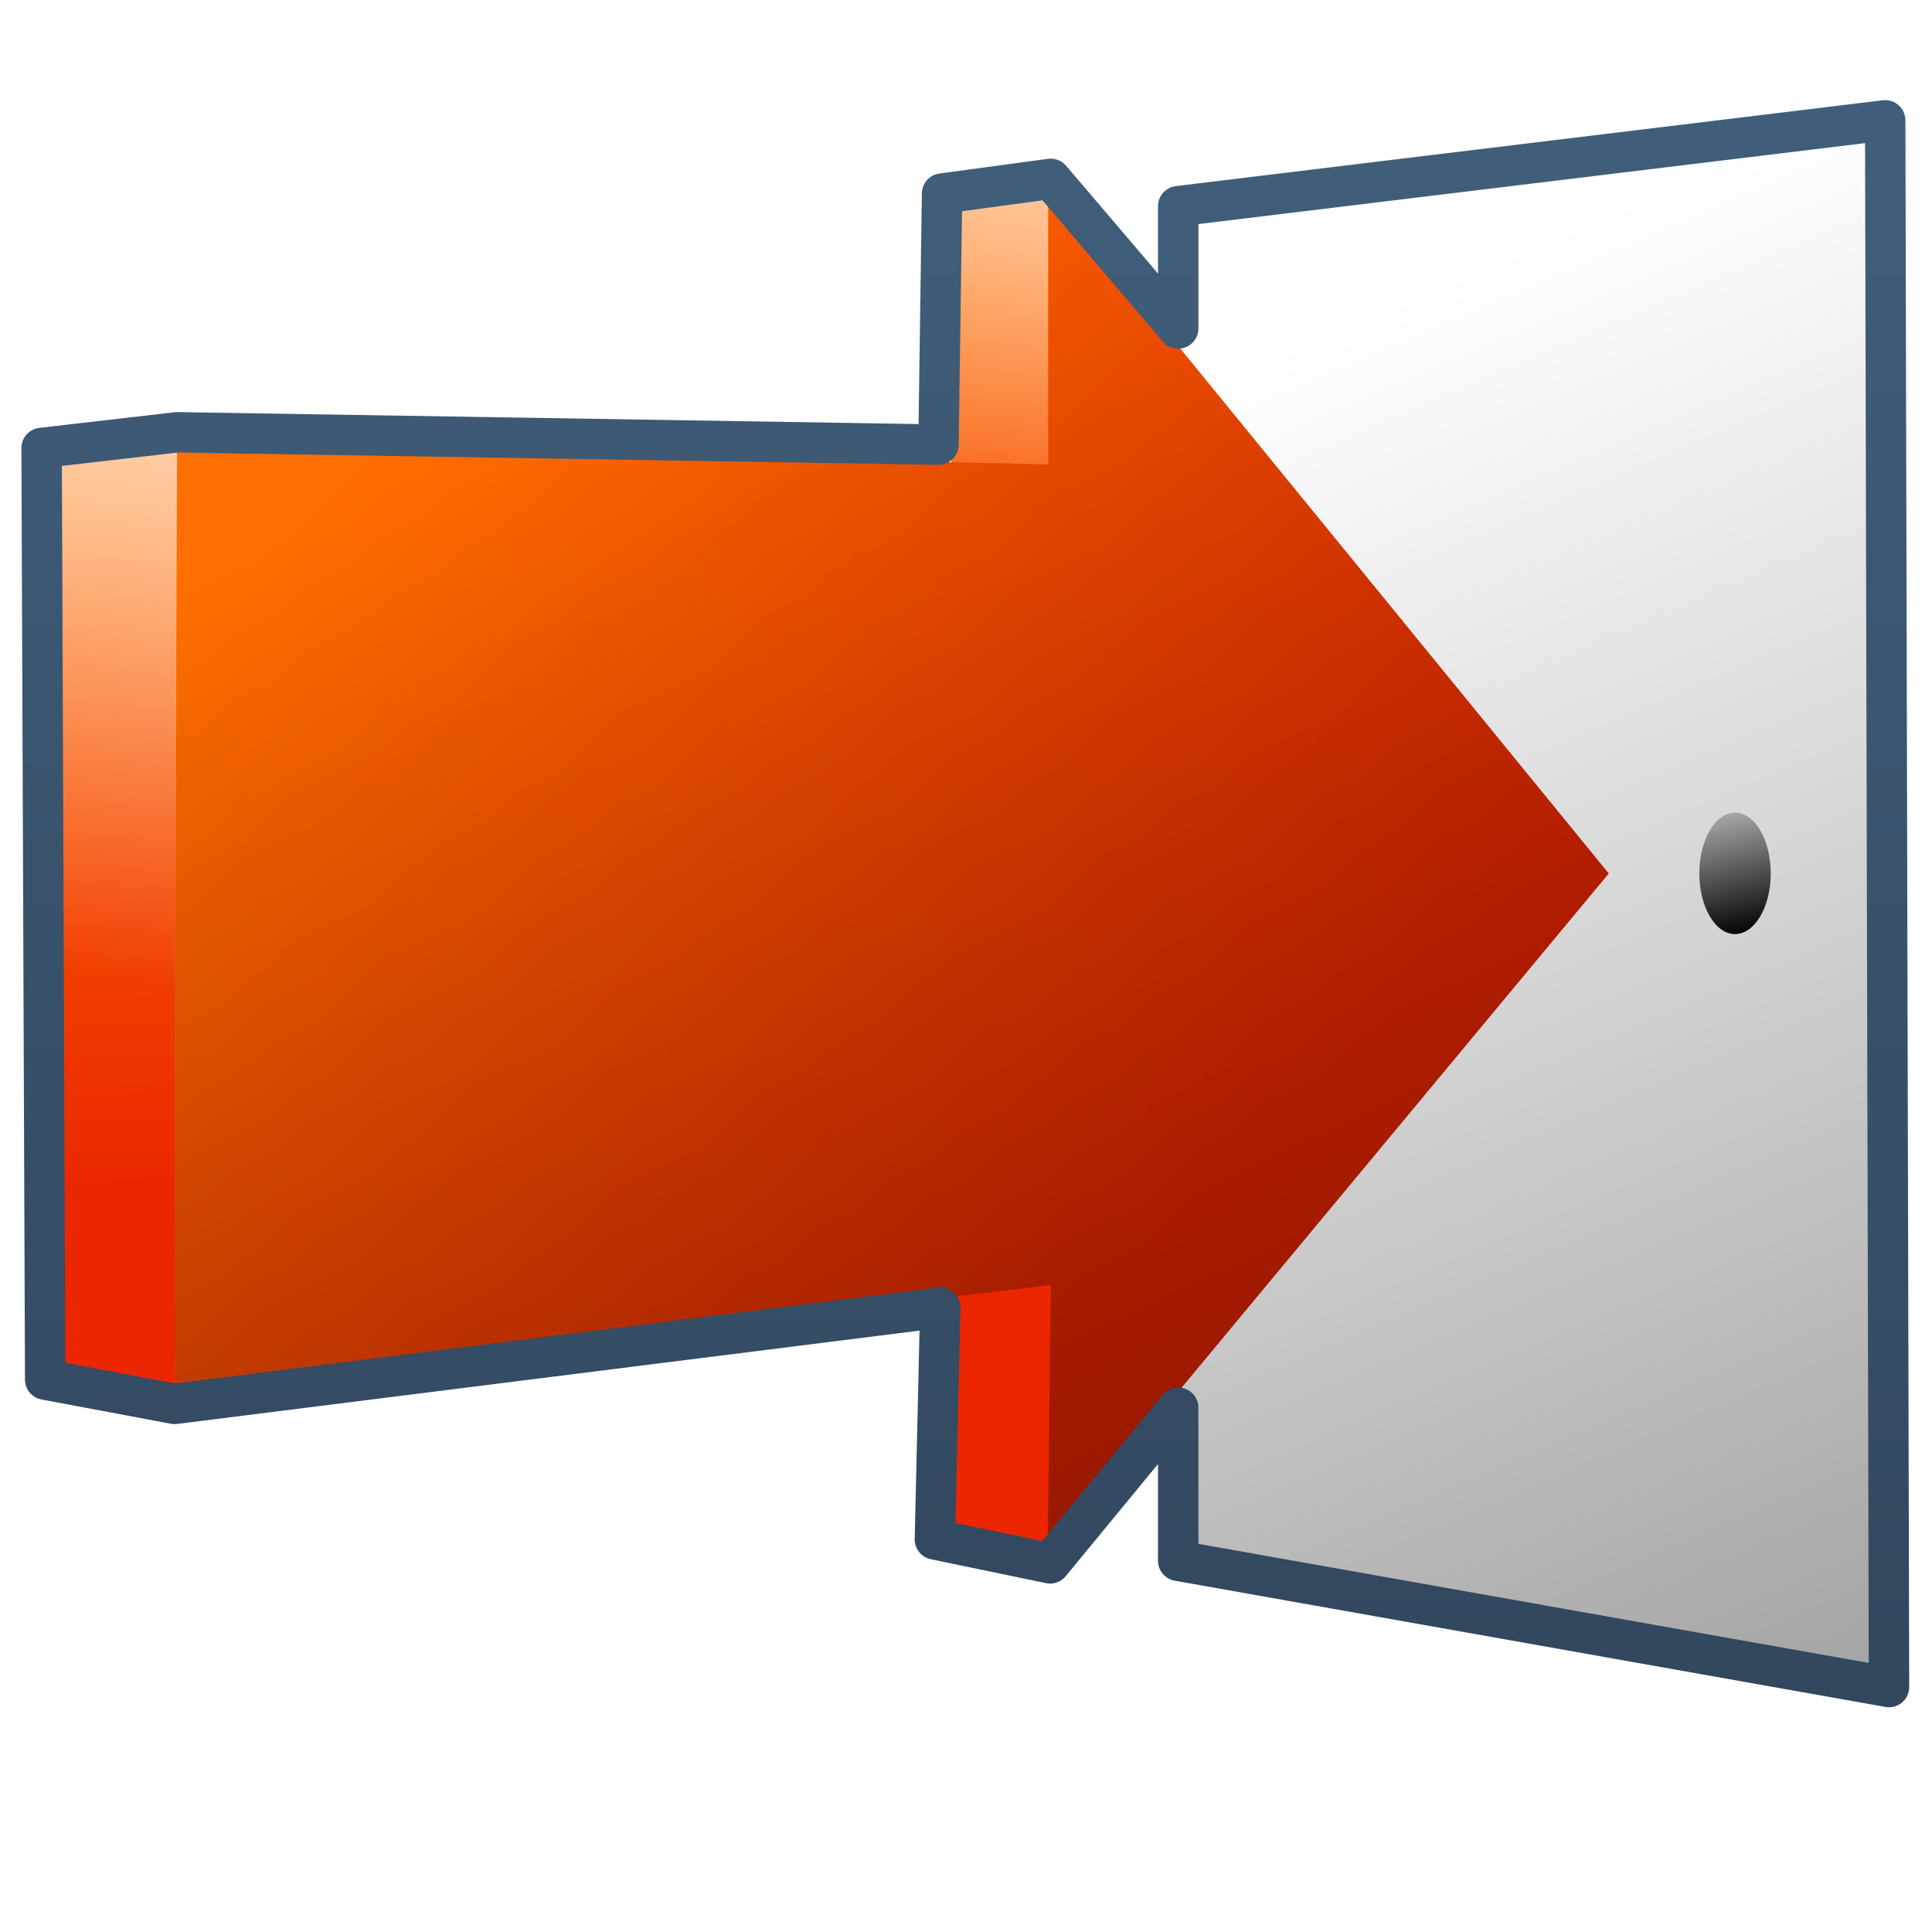
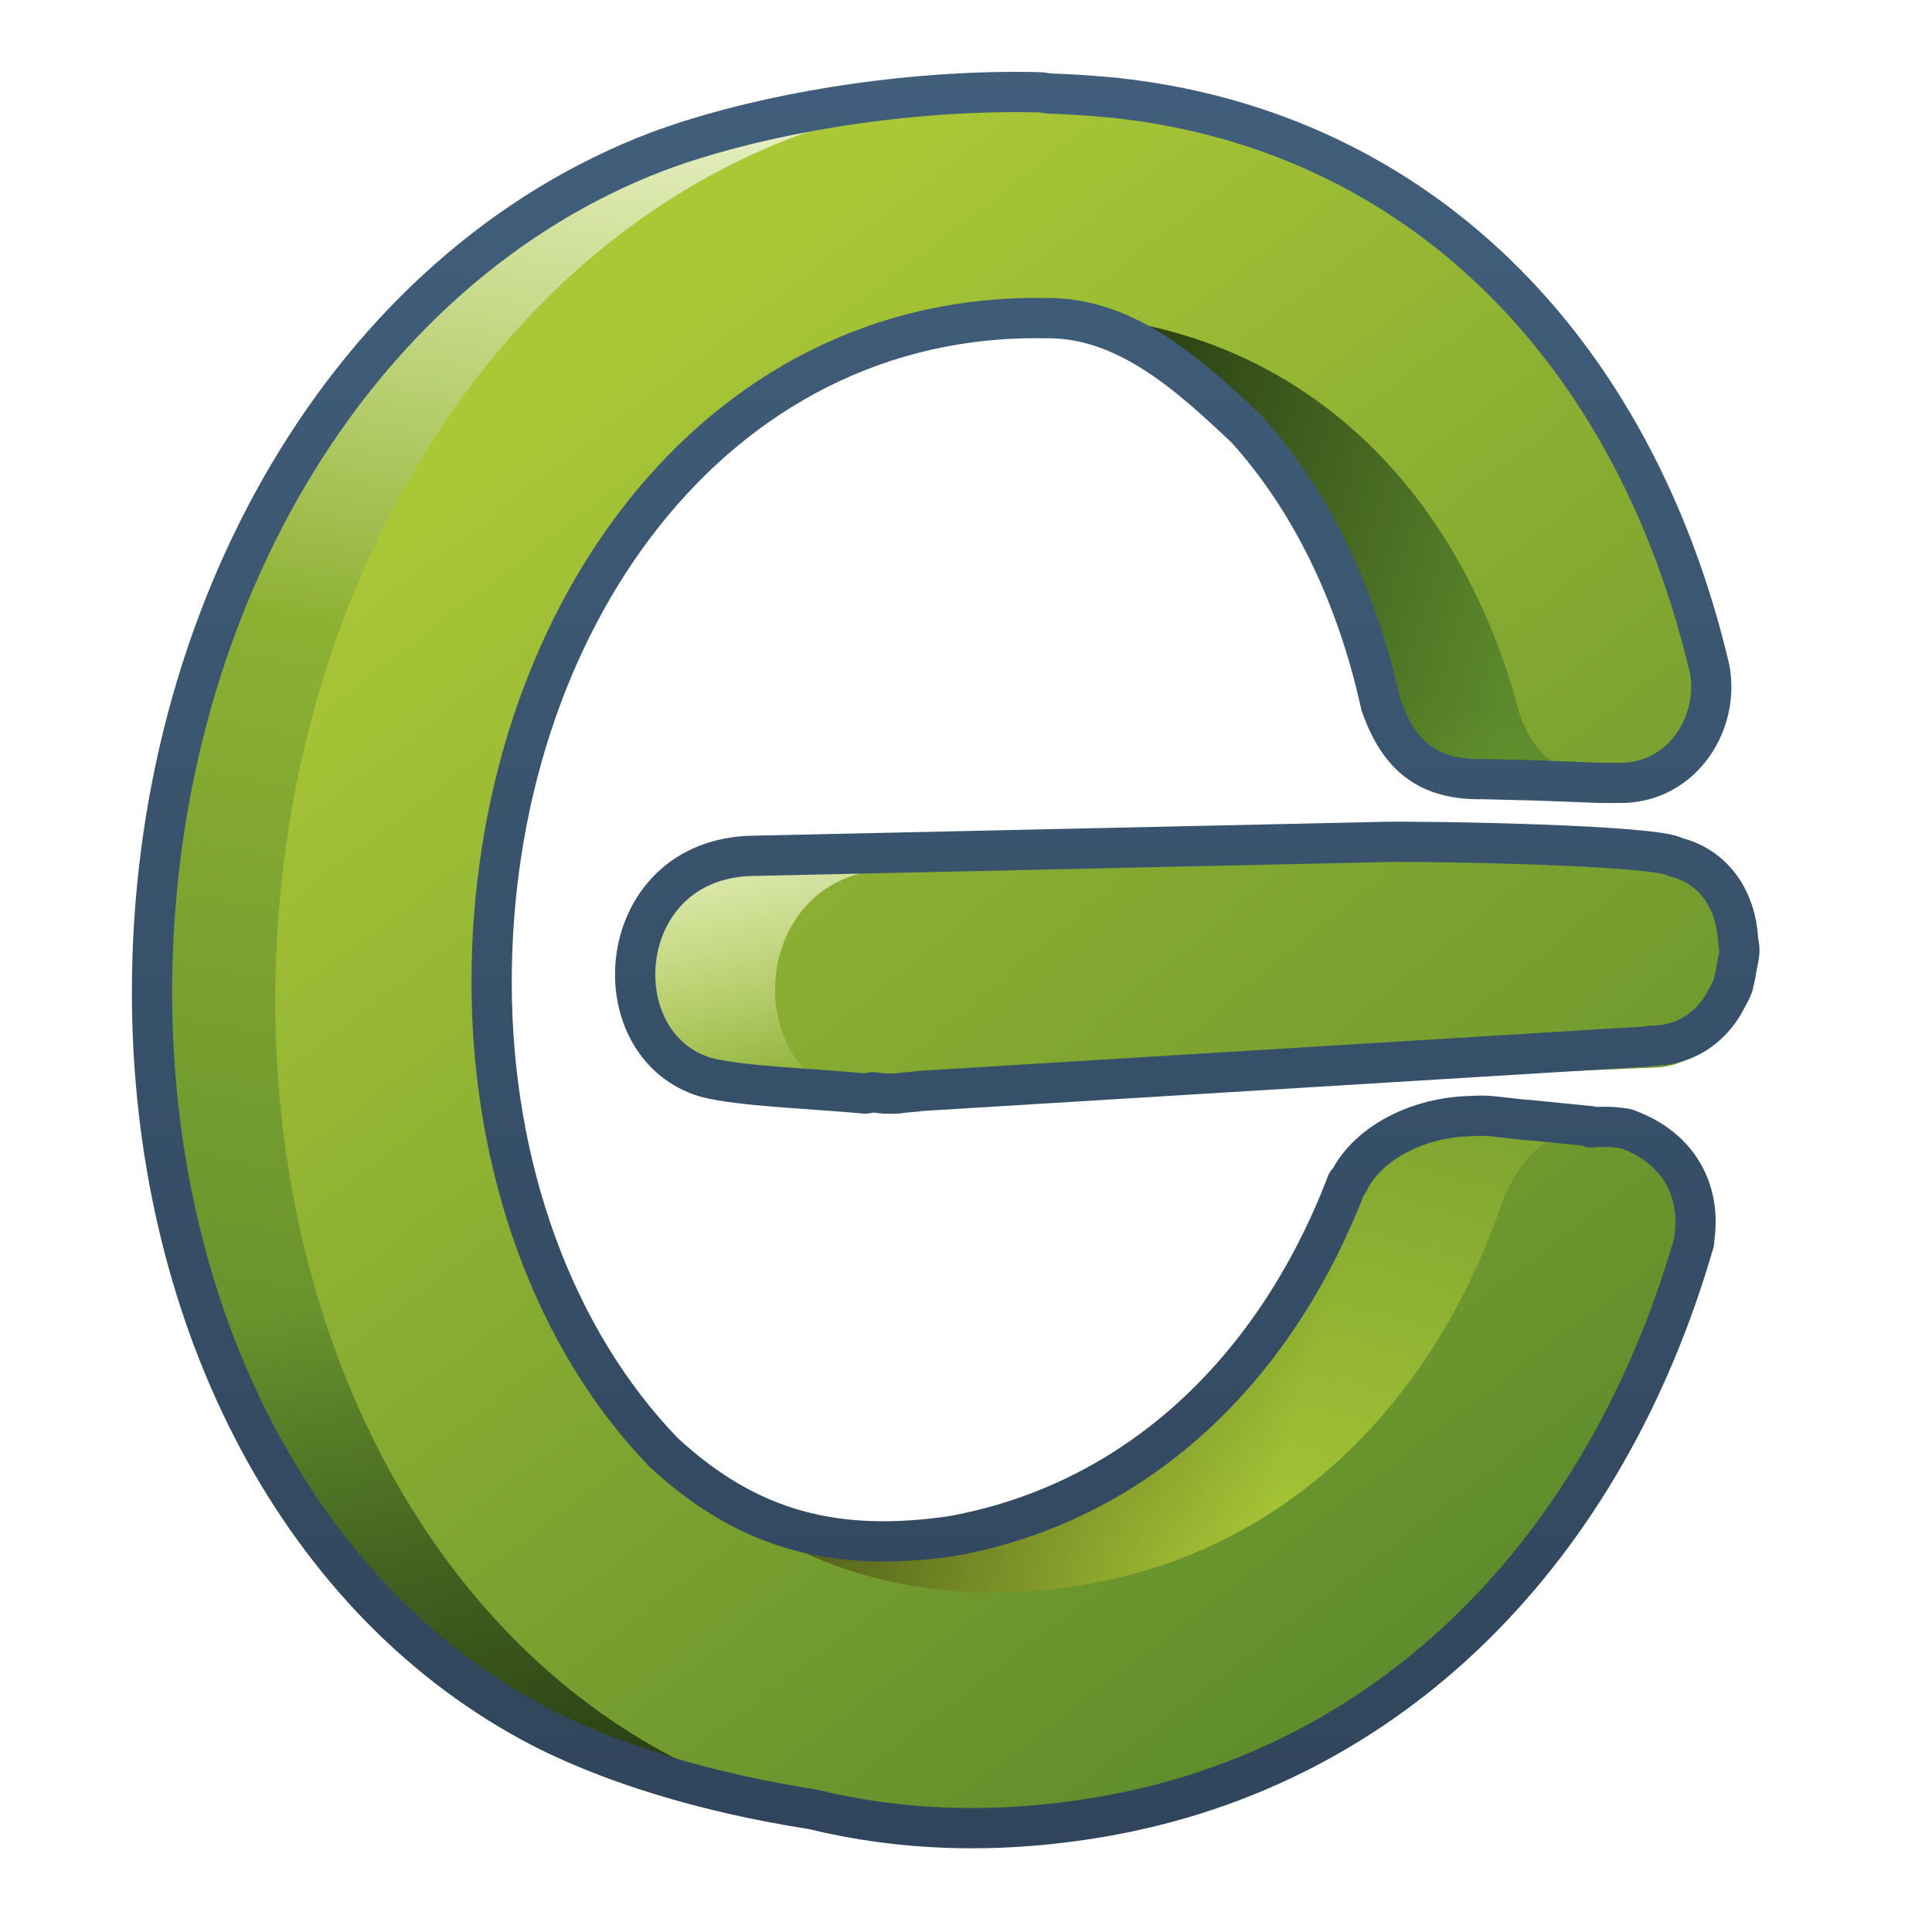
- <svg xmlns="http://www.w3.org/2000/svg" xmlns:xlink="http://www.w3.org/1999/xlink" width="128" height="128" id="svg52672" version="1.0">
-   <defs id="defs52674">
+ <svg xmlns="http://www.w3.org/2000/svg" xmlns:xlink="http://www.w3.org/1999/xlink" width="128" height="128" viewBox="0 0 128 128" id="svg13186" version="1.1">
+   <defs id="defs13188">
+     <linearGradient gradientTransform="matrix(2.666667,0,0,2.666667,-1019.508,-1585.649)" xlink:href="#linearGradient9863" id="linearGradient11244" x1="429.738" y1="846.284" x2="429.738" y2="799.578" gradientUnits="userSpaceOnUse" />
    <linearGradient id="linearGradient9863">
      <stop style="stop-color:#2f445a;stop-opacity:1;" offset="0" id="stop9865" />
      <stop style="stop-color:#415f7c;stop-opacity:1" offset="1" id="stop9867" />
    </linearGradient>
-     <linearGradient xlink:href="#linearGradient5344" id="linearGradient58832" gradientUnits="userSpaceOnUse" gradientTransform="translate(-184,-280)" x1="519.313" y1="723.67" x2="511.427" y2="667.208" />
-     <linearGradient xlink:href="#linearGradient5362" id="linearGradient58830" gradientUnits="userSpaceOnUse" gradientTransform="translate(-184,-280)" x1="504.92" y1="635.446" x2="504.482" y2="641.102" />
-     <linearGradient xlink:href="#linearGradient5451" id="linearGradient58828" gradientUnits="userSpaceOnUse" gradientTransform="translate(-184,-280)" x1="484.709" y1="674.931" x2="533.033" y2="674.931" />
-     <linearGradient id="linearGradient12336">
-       <stop id="stop12338" offset="0" style="stop-color:#ff6e00;stop-opacity:1;" />
-       <stop id="stop12340" offset="1" style="stop-color:#eb2600;stop-opacity:1;" />
+     <linearGradient y2="981.206" x2="524.875" y1="943.768" x1="493.938" gradientTransform="matrix(2.666667,0,0,2.666667,-1232.842,-1958.983)" gradientUnits="userSpaceOnUse" id="linearGradient32049" xlink:href="#linearGradient8702" />
+     <linearGradient id="linearGradient8702">
+       <stop id="stop8704" offset="0" style="stop-color:#aac736;stop-opacity:1;" />
+       <stop id="stop8706" offset="1" style="stop-color:#5d8b2c;stop-opacity:1;" />
    </linearGradient>
-     <linearGradient id="linearGradient5451">
-       <stop style="stop-color:#000000;stop-opacity:0.351;" offset="0" id="stop5453" />
-       <stop id="stop5459" offset="0.455" style="stop-color:#000000;stop-opacity:0.291;" />
-       <stop style="stop-color:#000000;stop-opacity:0;" offset="1" id="stop5455" />
+     <linearGradient y2="966.393" x2="506.665" y1="956.354" x1="505.022" gradientTransform="matrix(2.666667,0,0,2.666667,-1242.008,-1959.983)" gradientUnits="userSpaceOnUse" id="linearGradient32071" xlink:href="#linearGradient14474" />
+     <linearGradient id="linearGradient14474">
+       <stop style="stop-color:#ffffff;stop-opacity:1;" offset="0" id="stop14476" />
+       <stop style="stop-color:#ffffff;stop-opacity:0;" offset="1" id="stop14478" />
    </linearGradient>
-     <linearGradient id="linearGradient5439">
-       <stop style="stop-color:#ffffff;stop-opacity:1;" offset="0" id="stop5441" />
-       <stop style="stop-color:#000000;stop-opacity:1;" offset="1" id="stop5443" />
-     </linearGradient>
-     <linearGradient id="linearGradient5362">
-       <stop style="stop-color:#ffffff;stop-opacity:1;" offset="0" id="stop5364" />
-       <stop style="stop-color:#ffffff;stop-opacity:0;" offset="1" id="stop5366" />
-     </linearGradient>
+     <linearGradient y2="970.831" x2="512.375" y1="959.923" x1="506.688" gradientTransform="matrix(2.666667,0,0,2.666667,-1242.008,-1959.983)" gradientUnits="userSpaceOnUse" id="linearGradient32045" xlink:href="#linearGradient8702" />
+     <linearGradient y2="979.338" x2="519.227" y1="949.08" x1="496.113" gradientTransform="matrix(2.715028,0,0,2.714916,-1255.687,-2005.764)" gradientUnits="userSpaceOnUse" id="linearGradient32011" xlink:href="#linearGradient8702" />
+     <linearGradient y2="963.319" x2="518.373" y1="957.179" x1="498.174" gradientTransform="matrix(2.666667,0,0,2.666667,-1231.663,-1958.983)" gradientUnits="userSpaceOnUse" id="linearGradient32009" xlink:href="#linearGradient5344" />
    <linearGradient id="linearGradient5344">
      <stop style="stop-color:#000000;stop-opacity:1;" offset="0" id="stop5346" />
      <stop style="stop-color:#000000;stop-opacity:0;" offset="1" id="stop5348" />
    </linearGradient>
-     <linearGradient xlink:href="#linearGradient5439" id="linearGradient10930" gradientUnits="userSpaceOnUse" gradientTransform="matrix(2.676524,0,0,2.676524,-1296.92,-2514.903)" x1="518.223" y1="947.478" x2="558.059" y2="1039.977" />
-     <linearGradient xlink:href="#linearGradient5439" id="linearGradient10932" gradientUnits="userSpaceOnUse" x1="526.087" y1="959.149" x2="527.136" y2="963.68" />
-     <linearGradient xlink:href="#linearGradient12336" id="linearGradient10934" gradientUnits="userSpaceOnUse" gradientTransform="matrix(2.676524,0,0,2.676524,-1296.92,-2514.903)" x1="486.438" y1="952.237" x2="487.438" y2="969.175" />
-     <linearGradient xlink:href="#linearGradient12336" id="linearGradient10936" gradientUnits="userSpaceOnUse" gradientTransform="matrix(2.206684,0,0,2.654175,-1009.291,-2510.755)" x1="486.438" y1="952.237" x2="487.438" y2="969.175" />
-     <linearGradient xlink:href="#linearGradient5362" id="linearGradient10938" gradientUnits="userSpaceOnUse" gradientTransform="matrix(2.676524,0,0,2.676524,-1296.92,-2514.903)" x1="511.798" y1="938.654" x2="509.336" y2="953.513" />
-     <linearGradient xlink:href="#linearGradient12336" id="linearGradient10940" gradientUnits="userSpaceOnUse" gradientTransform="matrix(2.676524,0,0,2.676524,-1296.92,-2514.903)" x1="495.75" y1="948.8" x2="514.75" y2="968.8" />
-     <linearGradient xlink:href="#linearGradient5344" id="linearGradient10942" gradientUnits="userSpaceOnUse" gradientTransform="matrix(2.676524,0,0,2.676524,-1296.92,-2514.903)" x1="533.375" y1="1029.219" x2="496.625" y2="950.344" />
-     <linearGradient xlink:href="#linearGradient5362" id="linearGradient10944" gradientUnits="userSpaceOnUse" gradientTransform="matrix(2.676524,0,0,2.676524,-1296.92,-2514.903)" x1="489.812" y1="943.797" x2="486.801" y2="963.844" />
-     <linearGradient xlink:href="#linearGradient9863" id="linearGradient10946" gradientUnits="userSpaceOnUse" gradientTransform="matrix(2.676524,0,0,2.676524,-2315.337,-2140.19)" x1="887.54" y1="847.011" x2="887.54" y2="800.382" />
+     <linearGradient y2="955.362" x2="516.248" y1="976.929" x1="510.049" gradientTransform="matrix(2.666667,0,0,2.666667,-1231.663,-1958.983)" gradientUnits="userSpaceOnUse" id="linearGradient32007" xlink:href="#linearGradient8702" />
+     <linearGradient y2="968.646" x2="497.82" y1="992.245" x1="504.93" gradientTransform="matrix(2.715028,0,0,2.714916,-1255.687,-2005.764)" gradientUnits="userSpaceOnUse" id="linearGradient32005" xlink:href="#linearGradient5344" />
+     <linearGradient y2="956.011" x2="499.436" y1="936.301" x1="502.979" gradientTransform="matrix(2.715028,0,0,2.714916,-1255.687,-2005.764)" gradientUnits="userSpaceOnUse" id="linearGradient32003" xlink:href="#linearGradient14474" />
+     <linearGradient y2="976.854" x2="489.086" y1="941.43" x1="495.834" gradientTransform="matrix(2.715028,0,0,2.714916,-1255.687,-2005.764)" gradientUnits="userSpaceOnUse" id="linearGradient32001" xlink:href="#linearGradient8702" />
  </defs>
-   <g id="layer1">
-     <g transform="translate(424,80)" id="g58804">
-       <rect style="opacity:1;fill:#f2f2f2;fill-opacity:1;stroke:none;stroke-width:0.1;stroke-linecap:round;stroke-linejoin:round;stroke-miterlimit:4;stroke-dasharray:none;stroke-opacity:0.3" id="rect58806" width="47.823" height="48" x="301.189" y="351.171" />
-       <path style="fill:url(#linearGradient58828);fill-rule:evenodd;stroke:none;stroke-width:1px;stroke-linecap:butt;stroke-linejoin:miter;stroke-opacity:1" d="M 313.092,399.151 L 301.204,395.743 L 336.084,390.765 L 349.004,390.688 L 349.033,399.151 L 313.092,399.151 z" id="path58808" />
-       <path style="fill:#f2f2f2;fill-rule:evenodd;stroke:none;stroke-width:0.5;stroke-linecap:round;stroke-linejoin:round;stroke-miterlimit:4;stroke-dasharray:none;stroke-opacity:1" d="M 301.486,353.227 C 305.088,353.573 306.613,357.75 306.611,360.864 L 306.564,389.365 C 306.595,392.862 308.42,396.34 313.143,398.876 L 346.052,393.26 C 342.155,392.541 339.368,388.679 339.399,385.54 L 339.478,361.978 C 339.512,358.941 337.52,355.886 333.82,355.558 L 301.486,353.227 z" id="path58810" />
-       <path id="path58812" d="M 301.486,353.227 C 305.088,353.573 306.613,357.75 306.611,360.864 L 339.478,361.978 C 339.512,358.941 337.52,355.886 333.82,355.558 L 301.486,353.227 z" style="fill:url(#linearGradient58830);fill-rule:evenodd;stroke:none;stroke-width:0.5;stroke-linecap:round;stroke-linejoin:round;stroke-miterlimit:4;stroke-dasharray:none;stroke-opacity:1" />
-       <path id="path58814" d="M 306.564,389.365 C 306.595,392.862 308.42,396.34 313.143,398.876 L 346.052,393.26 C 342.155,392.541 339.368,388.679 339.399,385.54 L 306.564,389.365 z" style="fill:url(#linearGradient58832);fill-rule:evenodd;stroke:none;stroke-width:0.5;stroke-linecap:round;stroke-linejoin:round;stroke-miterlimit:4;stroke-dasharray:none;stroke-opacity:1" />
-       <path id="path58816" d="M 301.486,353.227 C 305.088,353.573 306.613,357.75 306.611,360.864 L 306.564,389.365 C 306.595,392.862 308.42,396.34 313.143,398.876 L 346.052,393.26 C 342.155,392.541 339.368,388.679 339.399,385.54 L 339.478,361.978 C 339.512,358.941 337.52,355.886 333.82,355.558 L 301.486,353.227 z" style="fill:none;fill-rule:evenodd;stroke:#000000;stroke-width:0.5;stroke-linecap:round;stroke-linejoin:round;stroke-miterlimit:4;stroke-dasharray:none;stroke-opacity:1" />
+   <g id="layer1" transform="translate(0,-924.3622)">
+     <g id="g13826" transform="translate(-56.08569,380.1284)">
+       <path style="display:inline;fill:url(#linearGradient32001);fill-opacity:1;stroke:none;stroke-width:7.4;stroke-linecap:round;stroke-linejoin:round;stroke-miterlimit:4;stroke-dashoffset:0;stroke-opacity:1" d="m 124.992,550.351 c -8.776,-0.238 -18.618,1.416 -25.333,3.917 -20.472,7.792 -33.522,30.618 -33.5,55.75 0.019,20.974 9.29,39.736 25.167,48.333 7.682,4.16 19.585,6.737 30.333,6.667 21.823,-0.145 35.791,-21.327 39.833,-46.167 l -4.333,-0.417 c -3.738,16.446 -14.277,28.163 -29,30.75 -24.229,4.257 -39.478,-16.271 -39.5,-39.833 -0.021,-23.747 14.913,-44.743 37,-44.333 0.712,0.013 1.44,0.108 2.167,0.167 15.494,1.243 26.794,12.836 29.917,30.75 l 4.417,0.167 c -2.517,-22.782 -13.562,-40.327 -28.917,-44.833 -2.539,-0.538 -5.325,-0.837 -8.25,-0.917 z" id="path31917" />
+       <path id="path31919" d="M 81.355,595.203 68.9,590.288 c 4.547,-15.925 14.622,-29.062 28.663,-35.17 6.514,-2.833 16.797,-4.884 24.946,-4.767 5.924,0.165 10.384,3.921 13.261,9.456 -31.6,1.443 -43.065,18.375 -54.415,35.395 z" style="display:inline;fill:url(#linearGradient32003);fill-opacity:1;stroke:none;stroke-width:7.4;stroke-linecap:round;stroke-linejoin:round;stroke-miterlimit:4;stroke-dashoffset:0;stroke-opacity:1" />
+       <path id="path31921" d="m 122.584,665.053 c -7.947,1.142 -19.007,-1.875 -25.378,-4.102 -15.686,-5.482 -26.216,-19.991 -29.724,-37.689 -0.845,-4.263 7.949,-1.858 21.624,-0.171 2.811,17.256 18.796,39.103 48.122,14.331 13.004,9.105 13.291,19.613 -14.645,27.631 z" style="display:inline;fill:url(#linearGradient32005);fill-opacity:1;stroke:none;stroke-width:7.4;stroke-linecap:round;stroke-linejoin:round;stroke-miterlimit:4;stroke-dashoffset:0;stroke-opacity:1" />
+       <path style="display:inline;fill:url(#linearGradient32007);fill-opacity:1;stroke:none;stroke-width:7.4;stroke-linecap:round;stroke-linejoin:round;stroke-miterlimit:4;stroke-dashoffset:0;stroke-opacity:1" d="m 128.408,565.267 c 9.548,4.121 16.422,13.186 19.167,25.667 1.185,3.366 3.094,4.989 6.75,4.917 l 8.971,0.25 c 3.013,-9.902 -7.098,-25.679 -12.938,-31.03 -4.823,-4.419 -15.086,0.868 -21.95,0.197 z m 24.917,52.917 c -3.702,0.146 -6.848,2.057 -7.917,4.417 l -0.084,0 c -4.774,12.511 -14.039,21.247 -26.25,23.417 -4.255,0.756 -8.18,0.699 -11.833,0 -8.074,2.54 -7.861,12.593 22.331,10.002 14.893,-1.288 40.428,-35.884 27.669,-37.585 l -2.333,-0.25 c -0.55,-0.054 -1.054,-0.021 -1.583,0 z" id="path31923" />
+       <path id="path31925" d="m 128.408,565.267 c 9.548,4.121 16.422,13.186 19.167,25.667 l 0.167,0 c 0.367,2.826 3.534,5.031 6.583,4.917 l 8.667,0.084 c 3.013,-9.902 -6.793,-25.512 -12.634,-30.863 -4.823,-4.419 -15.086,0.868 -21.95,0.197 z m 24.917,52.917 c -3.702,0.146 -6.848,2.057 -7.917,4.417 l -0.084,0 c -4.774,12.511 -14.039,21.247 -26.25,23.417 -4.255,0.756 -8.18,0.699 -11.833,0 -8.074,2.54 -7.861,12.593 22.331,10.002 14.893,-1.288 40.428,-35.884 27.669,-37.585 l -2.333,-0.25 c -0.55,-0.054 -1.054,-0.021 -1.583,0 z" style="display:inline;fill:url(#linearGradient32009);fill-opacity:1;stroke:none;stroke-width:7.4;stroke-linecap:round;stroke-linejoin:round;stroke-miterlimit:4;stroke-dashoffset:0;stroke-opacity:1" />
+       <path style="display:inline;fill:url(#linearGradient32011);fill-opacity:1;stroke:none;stroke-width:7.4;stroke-linecap:round;stroke-linejoin:round;stroke-miterlimit:4;stroke-dashoffset:0;stroke-opacity:1" d="m 122.742,550.434 c -29,1.25 -48.446,28.986 -48.417,60.167 0.03,31.969 21.167,59.776 54.75,54 19.26,-3.312 33.366,-17.716 39.25,-38.083 0.011,-0.054 -0.008,-0.112 0,-0.167 0.455,-2.808 -0.664,-5.961 -4.5,-7.333 -5.415,-0.972 -7.259,2.657 -8.154,4.695 -4.634,13.648 -14.419,23.171 -27.513,25.471 -24.229,4.257 -39.478,-16.271 -39.5,-39.833 -0.021,-23.747 14.913,-44.743 37,-44.333 0.712,0.013 1.44,0.108 2.167,0.167 13.829,1.11 24.318,10.465 28.632,25.201 0.898,4.211 3.548,5.575 6.951,5.715 4.171,0.033 6.682,-4.07 5.917,-7.667 -5.249,-22.077 -20.365,-36.238 -40.667,-37.833 -2.015,-0.158 -3.983,-0.25 -5.917,-0.167 z" id="path31927" />
+       <circle style="display:inline;opacity:1;fill:#000080;fill-opacity:1;stroke:none;stroke-width:1;stroke-linecap:round;stroke-linejoin:round;stroke-miterlimit:4;stroke-dasharray:none;stroke-dashoffset:0;stroke-opacity:1" id="path31967" cx="115.459" cy="609.226" r="7.484" />
+       <circle id="path31969" style="display:inline;opacity:1;fill:#000080;fill-opacity:1;stroke:none;stroke-width:1;stroke-linecap:round;stroke-linejoin:round;stroke-miterlimit:4;stroke-dasharray:none;stroke-dashoffset:0;stroke-opacity:1" cx="164.913" cy="607.179" r="6.38" />
+       <path id="path31971" d="m 105.95,600.941 41.708,-0.958 c 3.336,-0.062 18.264,0.239 19.425,1.031 4.728,3.223 -4.809,11.477 -10.758,11.469 -15.887,0.996 -27.025,3.024 -42.912,4.575 -2.948,0.087 -8.282,-0.521 -10.561,-1.124 -7.091,-2.155 -6.192,-14.863 3.098,-14.993 z" style="display:inline;fill:url(#linearGradient32045);fill-rule:evenodd;stroke:none;stroke-width:1px;stroke-linecap:butt;stroke-linejoin:miter;stroke-opacity:1" />
+       <path style="display:inline;fill:url(#linearGradient32071);fill-rule:evenodd;stroke:none;stroke-width:1px;stroke-linecap:butt;stroke-linejoin:miter;stroke-opacity:1" d="m 105.95,600.941 41.708,-0.958 c 3.336,-0.062 18.264,0.239 19.425,1.031 4.728,3.223 -4.809,11.477 -10.758,11.469 -15.887,0.996 -27.025,3.024 -42.912,4.575 -2.948,0.087 -8.282,-0.521 -10.561,-1.124 -7.091,-2.155 -6.192,-14.863 3.098,-14.993 z" id="path32069" />
+       <path style="display:inline;fill:url(#linearGradient32049);fill-rule:evenodd;stroke:none;stroke-width:1px;stroke-linecap:butt;stroke-linejoin:miter;stroke-opacity:1" d="m 115.242,601.816 49.917,-1 c 8.465,0.108 7.744,14.164 0.333,14.154 l -50.5,2.127 c -10.087,0.647 -10.152,-15.136 0.25,-15.282 z" id="path31975" />
+       <path style="display:inline;fill:none;fill-opacity:1;stroke:url(#linearGradient11244);stroke-width:2.667;stroke-linecap:round;stroke-linejoin:round;stroke-miterlimit:4;stroke-dasharray:none;stroke-dashoffset:0;stroke-opacity:1" d="m 121.658,550.351 c -7.855,0.191 -16.124,1.728 -22,3.917 -20.472,7.792 -33.522,30.618 -33.5,55.75 0.019,20.974 9.29,39.736 25.167,48.333 4.936,2.673 11.588,4.666 18.583,5.75 5.809,1.422 12.214,1.696 19.167,0.5 19.26,-3.312 33.366,-17.716 39.25,-38.083 0.011,-0.054 -0.008,-0.112 0,-0.167 0.455,-2.808 -0.664,-5.961 -4.5,-7.333 -0.892,-0.16 -1.623,-0.145 -2.333,-0.084 0.005,-0.027 -0.005,-0.056 0,-0.084 l -4.167,-0.417 -0.084,0 -0.084,0 -2.25,-0.25 c -0.55,-0.054 -1.054,-0.021 -1.583,0 -3.702,0.146 -6.848,2.057 -7.917,4.417 l -0.084,0 c -4.774,12.511 -14.039,21.247 -26.25,23.417 -7.426,1.048 -13.249,-0.227 -19.007,-5.545 -7.306,-7.549 -11.398,-18.924 -11.409,-31.121 -0.021,-23.747 14.618,-44.448 36.705,-44.039 5.366,-0.086 9.618,3.87 13.281,7.318 4.226,4.689 7.302,10.901 8.93,18.304 1.185,3.366 3.094,4.989 6.75,4.917 l 3.417,0.084 4.417,0.167 1.167,0 c 0.028,0.001 0.055,-10e-4 0.084,0 4.171,0.033 6.682,-4.07 5.917,-7.667 -5.096,-21.435 -19.503,-35.412 -38.917,-37.667 -0.577,-0.079 -1.155,-0.108 -1.75,-0.167 -1.008,-0.079 -2.014,-0.134 -3,-0.167 -0.229,-0.008 -0.436,-0.077 -0.667,-0.084 -1.097,-0.03 -2.211,-0.027 -3.333,0 z m 26,49.667 -41.667,0.917 c -9.291,0.13 -10.258,12.512 -3.167,14.667 2.279,0.603 7.054,0.748 10.583,1.083 0.186,-0.019 0.315,-0.065 0.5,-0.084 0.361,0.021 0.693,0.109 1.083,0.084 l 0.333,0 c 0.056,0.001 0.11,0 0.167,0 l 0.667,-0.084 c 0.28,-0.027 0.563,-0.028 0.833,-0.084 l 47.667,-2.917 c 0.086,0.003 0.163,0 0.25,0 0.206,0 0.383,-0.064 0.583,-0.084 2.241,0.003 3.885,-1.186 4.833,-2.833 0.034,-0.052 0.051,-0.114 0.084,-0.167 0.175,-0.325 0.377,-0.648 0.5,-1 0.011,-0.024 -0.008,-0.059 0,-0.084 0.128,-0.378 0.183,-0.771 0.25,-1.167 0.065,-0.364 0.167,-0.701 0.167,-1.083 0,-0.234 -0.059,-0.439 -0.084,-0.667 -0.129,-2.493 -1.452,-4.832 -4.167,-5.5 -1.161,-0.792 -16.081,-1.062 -19.417,-1 z" id="path9885" />
    </g>
-     <path id="path58818" d="M 740.126,445.551 L 757.251,445.695 L 757.281,447.861 L 740.126,448.002 L 740.126,445.551 z" style="fill:#000000;fill-rule:evenodd;stroke:none;stroke-width:1px;stroke-linecap:butt;stroke-linejoin:miter;stroke-opacity:1" />
-     <path style="fill:#000000;fill-rule:evenodd;stroke:none;stroke-width:1px;stroke-linecap:butt;stroke-linejoin:miter;stroke-opacity:1" d="M 744.247,449.983 L 754.312,449.819 L 754.312,452.041 L 744.127,452.249 L 744.247,449.983 z" id="path58820" />
-     <path id="path58822" d="M 737.188,454.687 L 758.688,453.885 L 758.75,455.992 L 737.185,457.066 L 737.188,454.687 z" style="fill:#000000;fill-rule:evenodd;stroke:none;stroke-width:1px;stroke-linecap:butt;stroke-linejoin:miter;stroke-opacity:1" />
-     <path style="fill:#000000;fill-rule:evenodd;stroke:none;stroke-width:1px;stroke-linecap:butt;stroke-linejoin:miter;stroke-opacity:1" d="M 747.12,459.219 L 751.38,458.94 L 751.254,461.035 L 746.946,461.398 L 747.12,459.219 z" id="path58824" />
-     <path id="path58826" d="M 742.546,464.137 L 754.56,462.896 L 754.441,465.078 L 742.378,466.574 L 742.546,464.137 z" style="fill:#000000;fill-rule:evenodd;stroke:none;stroke-width:1px;stroke-linecap:butt;stroke-linejoin:miter;stroke-opacity:1" />
-     <path style="fill:url(#linearGradient10930);fill-rule:evenodd;stroke:none;stroke-width:0.5;stroke-linecap:butt;stroke-linejoin:miter;stroke-miterlimit:4;stroke-dasharray:none;stroke-opacity:1;display:inline" d="M 125.14,111.76 L 78.072,103.368 L 78.072,13.623 L 124.887,7.945 L 125.14,111.76 z" id="path13490" />
-     <path style="fill:url(#linearGradient10932);fill-opacity:1;stroke:none;stroke-width:0.5;stroke-linecap:round;stroke-linejoin:round;stroke-miterlimit:4;stroke-dasharray:none;stroke-dashoffset:0;stroke-opacity:1;display:inline" id="path13492" d="M 527.855,962.118 A 0.884,1.503 0 1 1 526.087,962.118 A 0.884,1.503 0 1 1 527.855,962.118 z" transform="matrix(2.676524,0,0,2.676524,-1295.501,-2517.269)" />
-     <path style="fill:url(#linearGradient10934);fill-rule:evenodd;stroke:none;stroke-width:0.5;stroke-linecap:round;stroke-linejoin:round;stroke-miterlimit:4;stroke-dasharray:none;stroke-opacity:1;display:inline" d="M 11.566,91.987 L 3.703,90.659 L 3.703,30.353 L 11.733,29.429 L 11.566,91.987 z" id="path13508" />
-     <path id="path13512" d="M 69.501,102.756 L 63.019,101.439 L 63.019,12.833 L 69.639,12.331 L 69.501,102.756 z" style="fill:url(#linearGradient10936);fill-rule:evenodd;stroke:none;stroke-width:0.452;stroke-linecap:round;stroke-linejoin:round;stroke-miterlimit:4;stroke-dasharray:none;stroke-opacity:1;display:inline" />
-     <path style="fill:url(#linearGradient10938);fill-rule:evenodd;stroke:none;stroke-width:0.452;stroke-linecap:round;stroke-linejoin:round;stroke-miterlimit:4;stroke-dasharray:none;stroke-opacity:1;display:inline" d="M 69.501,58.28 L 63.019,56.963 L 63.019,12.833 L 69.639,12.331 L 69.501,58.28 z" id="path13525" />
-     <path style="fill:url(#linearGradient10940);fill-rule:evenodd;stroke:none;stroke-width:0.5;stroke-linecap:round;stroke-linejoin:round;stroke-miterlimit:4;stroke-dasharray:none;stroke-opacity:1;display:inline" d="M 11.566,91.997 L 11.566,29.433 L 69.445,30.771 L 69.445,12.37 L 106.582,57.871 L 69.418,102.605 L 69.317,85.138 L 11.566,91.997 z" id="path13494" />
-     <path id="path13517" d="M 11.566,91.997 L 11.566,29.433 L 69.445,30.771 L 69.445,12.37 L 106.582,57.871 L 69.418,102.605 L 69.613,85.138 L 11.566,91.997 z" style="fill:url(#linearGradient10942);fill-rule:evenodd;stroke:none;stroke-width:0.5;stroke-linecap:round;stroke-linejoin:round;stroke-miterlimit:4;stroke-dasharray:none;stroke-opacity:1;display:inline" />
-     <path id="path13523" d="M 11.566,73.297 L 3.703,71.969 L 3.703,30.437 L 11.733,29.429 L 11.566,73.297 z" style="fill:url(#linearGradient10944);fill-rule:evenodd;stroke:none;stroke-width:0.5;stroke-linecap:round;stroke-linejoin:round;stroke-miterlimit:4;stroke-dasharray:none;stroke-opacity:1;display:inline" />
-     <path style="fill:none;fill-rule:evenodd;stroke:url(#linearGradient10946);stroke-width:2.677;stroke-linecap:round;stroke-linejoin:round;stroke-miterlimit:4;stroke-dasharray:none;stroke-opacity:1;display:inline" d="M 124.9,7.972 L 78.06,13.659 L 78.06,21.761 L 69.613,11.848 L 62.414,12.823 L 62.177,29.456 L 11.733,28.64 L 2.757,29.678 L 2.994,91.403 L 11.566,93.012 L 62.295,86.635 L 61.94,101.991 L 69.572,103.577 L 78.06,93.263 L 78.06,103.406 L 125.151,111.771 L 124.9,7.972 z" id="path10853" />
  </g>
</svg>
